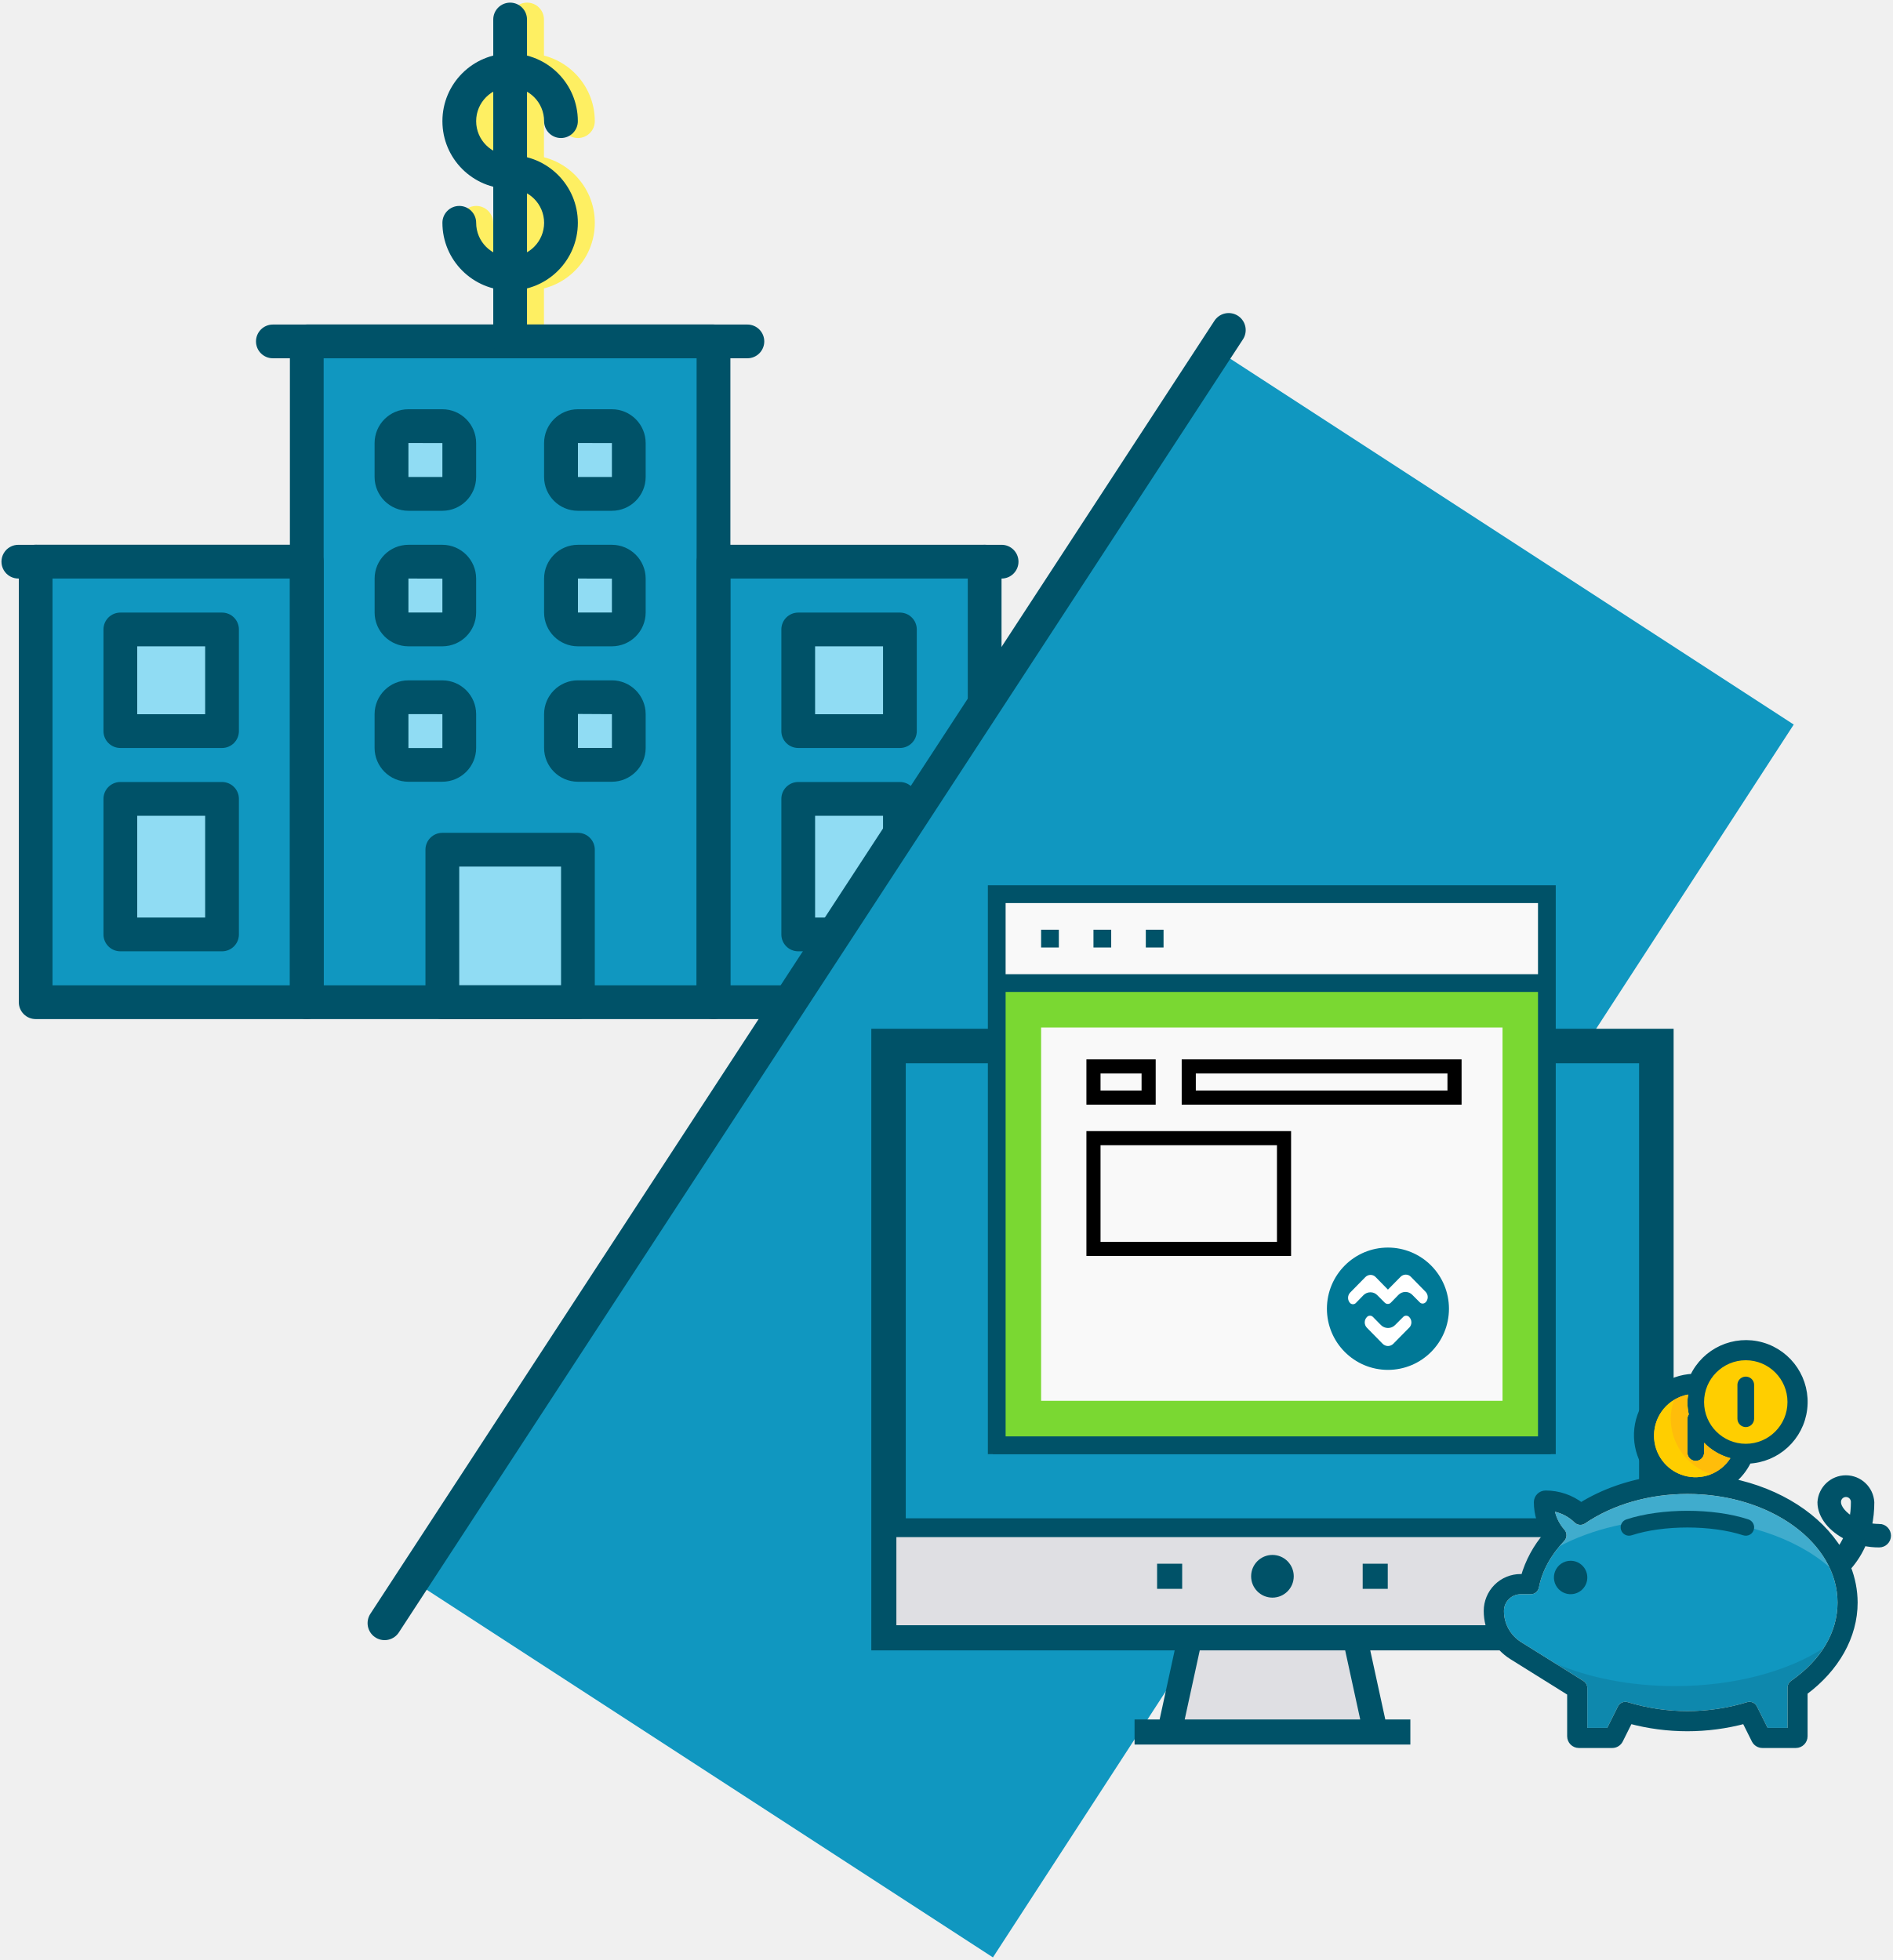
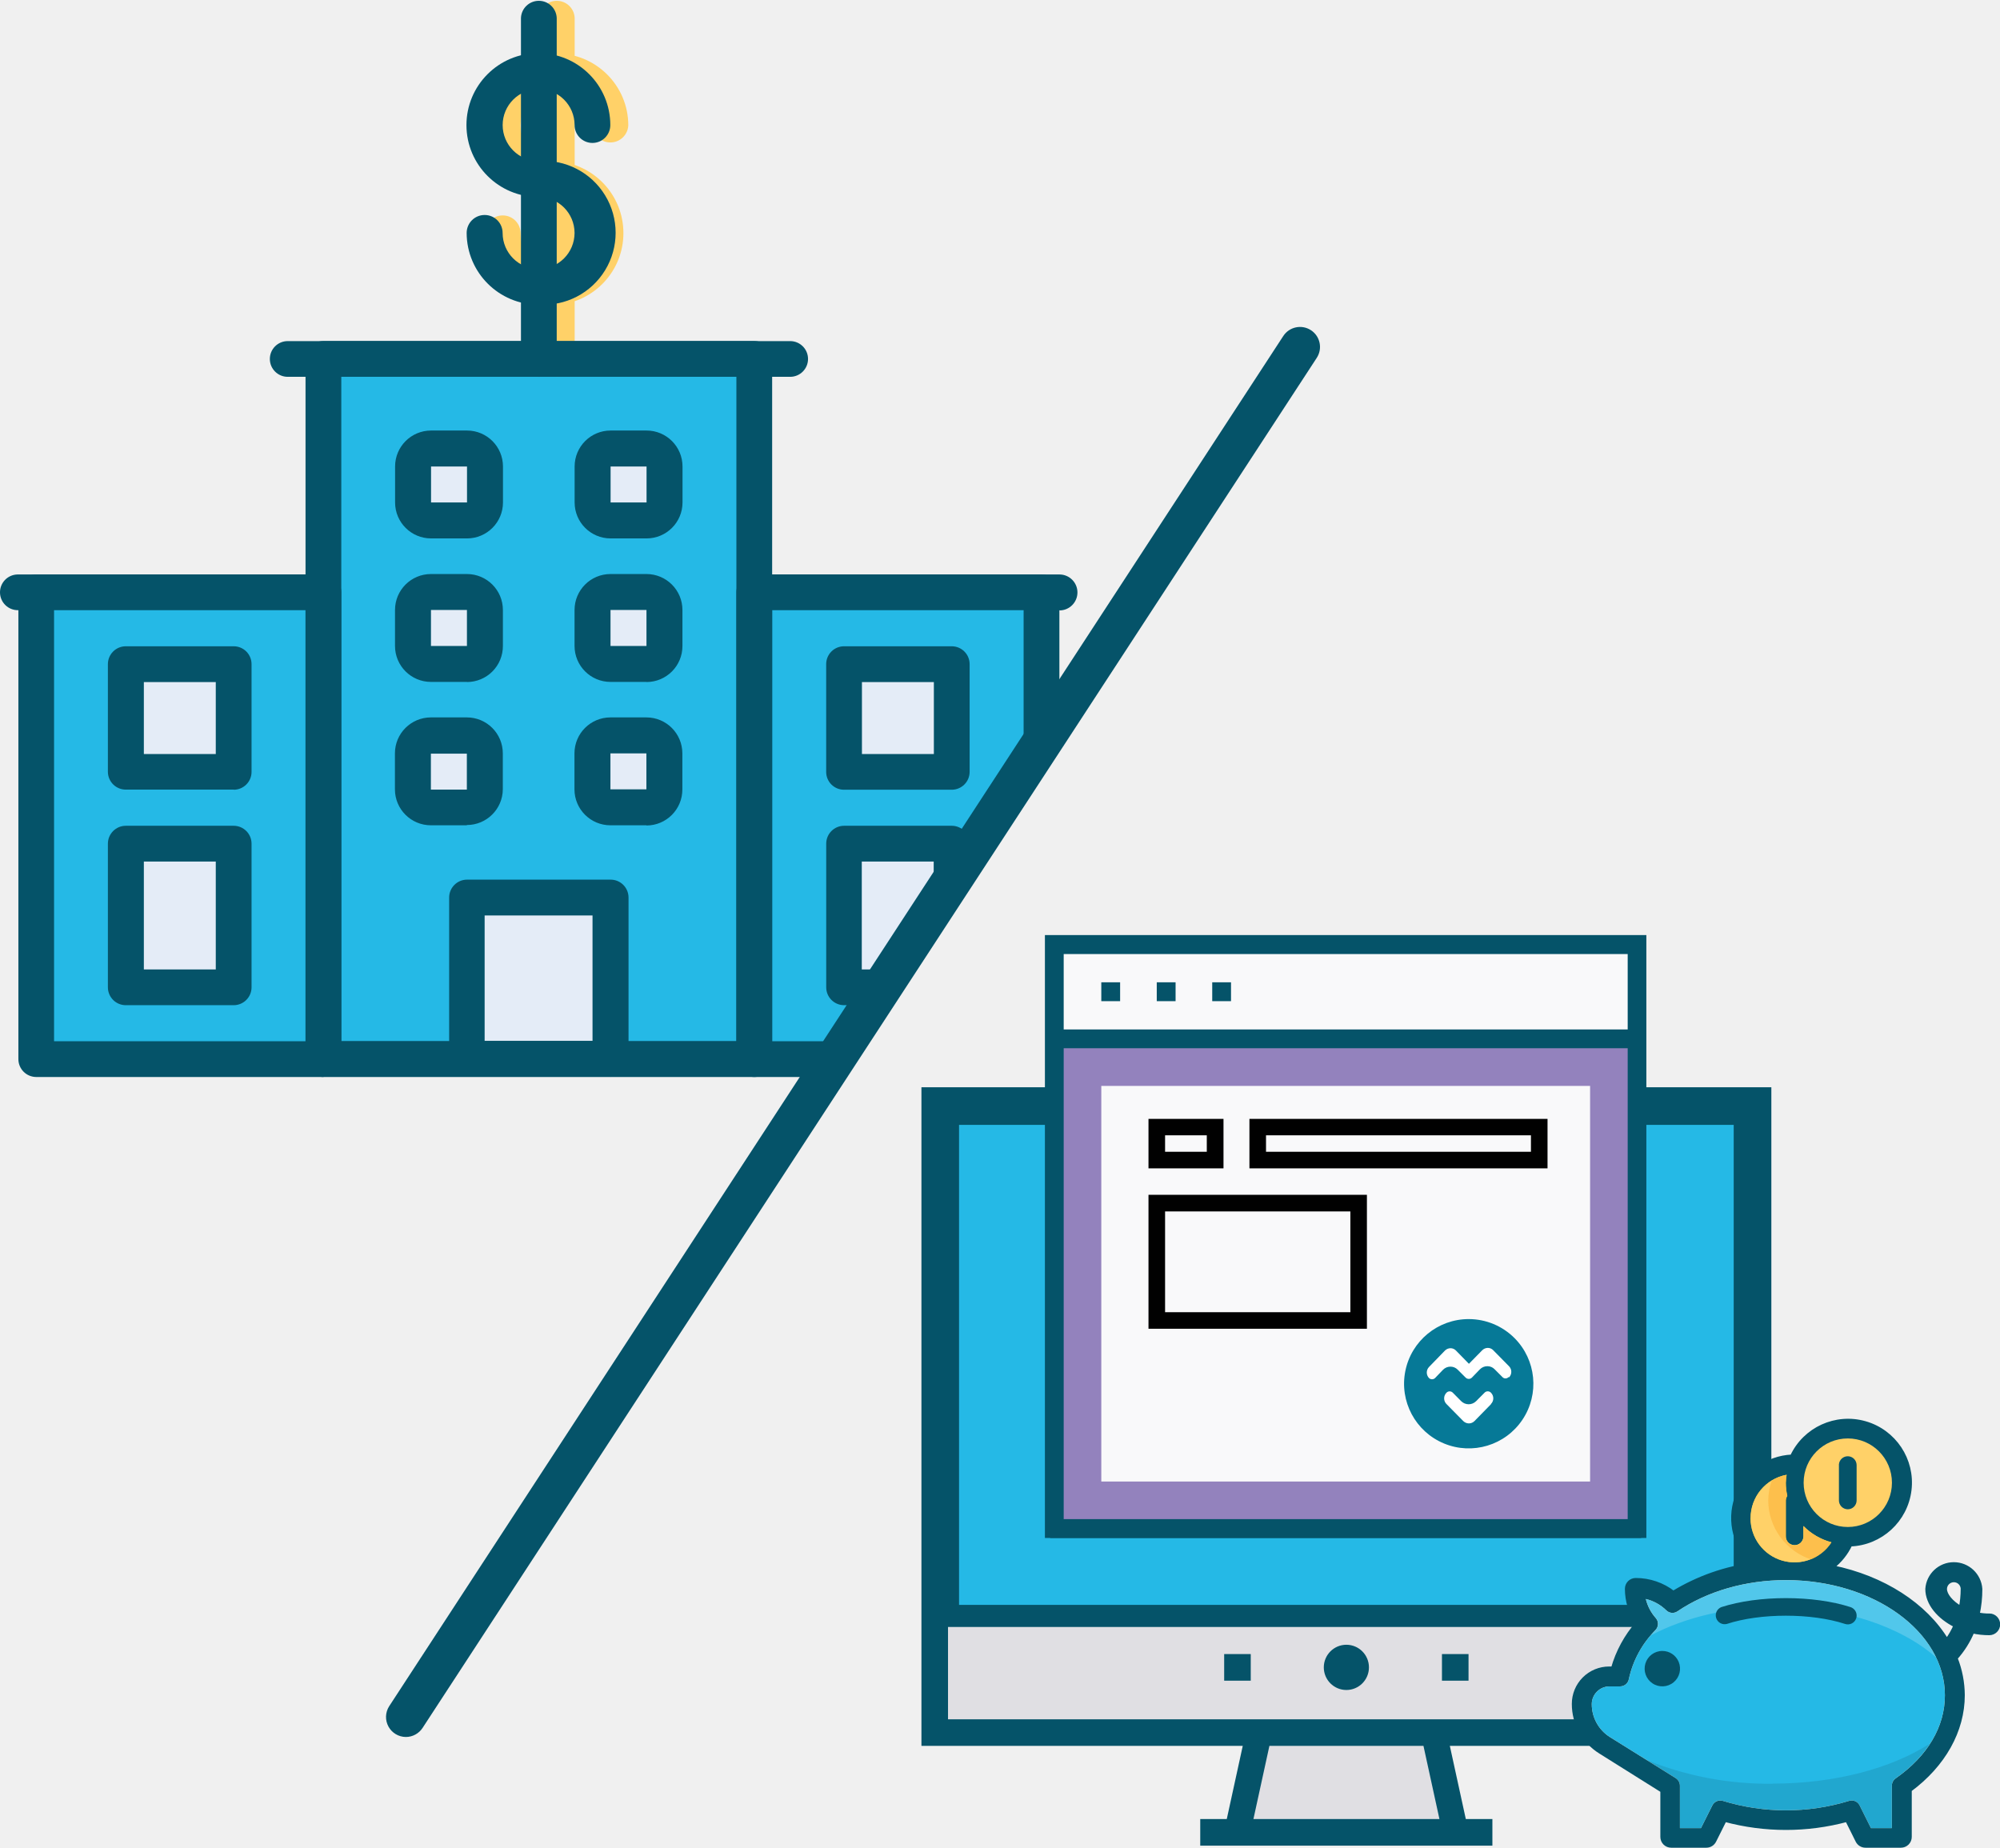
- <svg xmlns="http://www.w3.org/2000/svg" width="278" height="288">
-   <g fill="none" fill-rule="evenodd">
-     <g fill-rule="nonzero">
-       <path fill="#1097C0" d="M5.23 147.26h39.837V82.533H5.23z" />
-       <path fill="#1097C0" d="M45.067 147.26h59.751V50.168h-59.75zm59.751 0h39.833V82.533h-39.833z" />
-       <path fill="#90DCF3" d="M64.982 72.572H60a2.49 2.49 0 0 1-2.49-2.49v-4.978a2.49 2.49 0 0 1 2.49-2.49h4.978a2.49 2.49 0 0 1 2.49 2.49v4.978a2.49 2.49 0 0 1-2.49 2.49m24.904 0H84.9a2.49 2.49 0 0 1-2.49-2.49v-4.978a2.49 2.49 0 0 1 2.49-2.49h4.982a2.49 2.49 0 0 1 2.49 2.49v4.978a2.49 2.49 0 0 1-2.49 2.49m-24.9 19.918H60A2.49 2.49 0 0 1 57.513 90v-4.978a2.49 2.49 0 0 1 2.49-2.49h4.979a2.49 2.49 0 0 1 2.49 2.49V90a2.49 2.49 0 0 1-2.49 2.49m24.9 0H84.9A2.49 2.49 0 0 1 82.41 90v-4.978a2.49 2.49 0 0 1 2.49-2.49h4.982a2.49 2.49 0 0 1 2.49 2.49V90a2.49 2.49 0 0 1-2.49 2.49m-24.9 19.92H60a2.49 2.49 0 0 1-2.49-2.492v-4.981a2.49 2.49 0 0 1 2.49-2.49h4.978a2.49 2.49 0 0 1 2.49 2.49v4.977a2.49 2.49 0 0 1-2.49 2.491m24.904.005H84.9a2.49 2.49 0 0 1-2.49-2.492v-4.981a2.49 2.49 0 0 1 2.49-2.49h4.982a2.49 2.49 0 0 1 2.49 2.49v4.977a2.49 2.49 0 0 1-2.49 2.491M64.986 147.26H84.9v-22.405H64.986zm-47.306-9.955h14.937v-19.918H17.68zm0-29.877h14.937V92.49H17.68zm99.584 29.877h14.941v-19.918h-14.94zm0-29.877h14.941V92.49h-14.94z" />
-       <path fill="#FEEF62" d="M77.432 42.687c-5.491-.007-9.941-4.456-9.948-9.948a2.479 2.479 0 0 1 4.958 0 4.99 4.99 0 1 0 4.99-4.989 9.947 9.947 0 1 1 9.947-9.947 2.479 2.479 0 0 1-4.958 0 4.99 4.99 0 1 0-4.99 4.99c5.495 0 9.95 4.454 9.95 9.948 0 5.495-4.455 9.95-9.95 9.95v-.004z" />
-       <path fill="#FEEF62" d="M77.432 52.646a2.479 2.479 0 0 1-2.48-2.479V2.866a2.479 2.479 0 1 1 4.959 0v47.301a2.48 2.48 0 0 1-2.48 2.48z" />
-       <path fill="#005268" d="M104.818 149.743h-59.75a2.479 2.479 0 0 1-2.48-2.479V50.16a2.48 2.48 0 0 1 2.48-2.479h59.75a2.48 2.48 0 0 1 2.48 2.48v97.104a2.48 2.48 0 0 1-2.48 2.48zm-57.272-4.961h54.79V52.646h-54.79v92.136z" />
-       <path fill="#005268" d="M144.651 149.743h-39.833a2.479 2.479 0 0 1-2.479-2.479V82.528a2.48 2.48 0 0 1 2.48-2.48h39.832a2.48 2.48 0 0 1 2.48 2.48v64.736a2.48 2.48 0 0 1-2.48 2.48zm-37.354-4.957h34.875V85.01h-34.875v59.776zm-62.23 4.957H5.234a2.479 2.479 0 0 1-2.47-2.482V82.524c0-1.37 1.109-2.48 2.478-2.48h39.825a2.48 2.48 0 0 1 2.48 2.48v64.737a2.479 2.479 0 0 1-2.48 2.482zm-37.354-4.957h34.875V85.01H7.713v59.775z" />
-       <path fill="#005268" d="M5.234 85.01h-2.49a2.479 2.479 0 1 1 0-4.957h2.49a2.479 2.479 0 1 1 0 4.958zm141.908 0h-2.49a2.479 2.479 0 1 1 0-4.957h2.49a2.479 2.479 0 1 1 0 4.958zm-37.346-32.364h-69.71a2.479 2.479 0 1 1 0-4.958h69.71a2.479 2.479 0 0 1 0 4.958zM64.982 75.055H60a4.974 4.974 0 0 1-4.97-4.97v-4.981a4.974 4.974 0 0 1 4.97-4.97h4.978a4.974 4.974 0 0 1 4.97 4.97v4.978a4.974 4.974 0 0 1-4.966 4.973zM60 65.096v4.99h4.99v-4.982L60 65.096zm29.882 9.959H84.9a4.974 4.974 0 0 1-4.97-4.97v-4.981a4.974 4.974 0 0 1 4.97-4.97h4.982a4.974 4.974 0 0 1 4.97 4.97v4.978a4.974 4.974 0 0 1-4.97 4.973zm-4.978-9.959v4.99h4.99v-4.982l-4.99-.008zM64.982 94.97H60A4.974 4.974 0 0 1 55.034 90v-4.978A4.974 4.974 0 0 1 60 80.052h4.978a4.974 4.974 0 0 1 4.97 4.97V90a4.974 4.974 0 0 1-4.966 4.97zM60 85.01V90h4.99v-4.978L60 85.011zm29.882 9.96H84.9A4.974 4.974 0 0 1 79.93 90v-4.978a4.974 4.974 0 0 1 4.97-4.97h4.982a4.974 4.974 0 0 1 4.97 4.97V90a4.974 4.974 0 0 1-4.97 4.97zm-4.978-9.96V90h4.99v-4.978l-4.99-.011zm-19.922 29.858H60a4.974 4.974 0 0 1-4.97-4.97v-4.961A4.974 4.974 0 0 1 60 99.97h4.978a4.974 4.974 0 0 1 4.97 4.97v4.977a4.974 4.974 0 0 1-4.966 4.95zM60 104.928v4.99h4.99v-4.981l-4.99-.008zm29.882 9.94H84.9a4.974 4.974 0 0 1-4.97-4.97v-4.961a4.974 4.974 0 0 1 4.97-4.97h4.982a4.974 4.974 0 0 1 4.97 4.97v4.977a4.974 4.974 0 0 1-4.97 4.954zm-4.978-9.959v4.99h4.99v-4.962l-4.99-.028zm-.004 44.834H64.982a2.479 2.479 0 0 1-2.48-2.479v-22.409a2.48 2.48 0 0 1 2.48-2.479H84.9c1.37 0 2.479 1.11 2.479 2.48v22.405a2.479 2.479 0 0 1-2.479 2.482zm-17.44-4.957h14.961v-17.448H67.464v17.448h-.003zm7.48-102.099c-5.49-.007-9.94-4.456-9.947-9.948a2.479 2.479 0 1 1 4.958 0 4.99 4.99 0 1 0 4.99-4.989c-5.494 0-9.948-4.454-9.948-9.947 0-5.494 4.454-9.948 9.948-9.948 5.494 0 9.947 4.454 9.947 9.948a2.479 2.479 0 0 1-4.958 0 4.99 4.99 0 1 0-4.99 4.99c5.496 0 9.95 4.454 9.95 9.948 0 5.495-4.454 9.95-9.95 9.95v-.004z" />
-       <path fill="#005268" d="M74.94 52.646a2.479 2.479 0 0 1-2.478-2.479V2.866a2.479 2.479 0 1 1 4.958 0v47.301a2.48 2.48 0 0 1-2.48 2.48zm-42.323 87.138H17.68a2.479 2.479 0 0 1-2.479-2.479v-19.918a2.48 2.48 0 0 1 2.48-2.48h14.936a2.48 2.48 0 0 1 2.48 2.48v19.918a2.48 2.48 0 0 1-2.48 2.48zm-12.458-4.958h9.98v-14.96h-9.98v14.96zm12.458-24.919H17.68a2.479 2.479 0 0 1-2.479-2.48V92.492a2.48 2.48 0 0 1 2.48-2.48h14.936a2.48 2.48 0 0 1 2.48 2.48v14.937a2.48 2.48 0 0 1-2.48 2.479zm-12.458-4.958h9.98v-9.98h-9.98v9.98zm112.042 34.835h-14.937a2.479 2.479 0 0 1-2.478-2.479v-19.918a2.48 2.48 0 0 1 2.478-2.48h14.937a2.48 2.48 0 0 1 2.48 2.48v19.918a2.48 2.48 0 0 1-2.48 2.48zm-12.458-4.958h9.98v-14.96h-9.98v14.96zm12.458-24.919h-14.937a2.479 2.479 0 0 1-2.478-2.48V92.492a2.48 2.48 0 0 1 2.478-2.48h14.937a2.48 2.48 0 0 1 2.48 2.48v14.937a2.48 2.48 0 0 1-2.48 2.479zm-12.458-4.958h9.98v-9.98h-9.98v9.98z" />
-     </g>
-     <path fill="#1097C0" d="M179.643 52l83.867 54.464-117.642 181.153L62 233.153z" />
-     <path stroke="#005268" stroke-linecap="round" stroke-width="5" d="M180.5 48.5l-124 190" />
-     <g transform="translate(128 130)">
-       <path fill="#DFDFE3" fill-rule="nonzero" d="M74.029 124.498H43.826l2.947-13.84h24.31zM1.837 23.008h114.181v87.65H1.837z" />
-       <path fill="#1097C0" fill-rule="nonzero" stroke="#005268" stroke-width="2.765" d="M3.679 24.853h110.498V94.48H3.679z" />
-       <ellipse cx="58.928" cy="101.617" fill="#005268" fill-rule="nonzero" rx="3.131" ry="3.137" />
-       <path fill="#FFF" fill-rule="nonzero" d="M19.701 25.961H97.97v55.097H19.701z" />
-       <path fill="#005268" fill-rule="nonzero" d="M117.864 112.504V21.163H0v91.34h44.567l-2.21 10.15h-3.683v3.69H79.19v-3.69h-3.683l-2.21-10.15h44.567zm-71.823 10.149l2.21-10.15h21.363l2.21 10.15H46.04zm-42.358-97.8h14.18v58.818h81.953V24.853h14.365v83.96H3.683v-83.96z" />
-       <path fill="#005268" fill-rule="nonzero" d="M41.985 99.771h3.683v3.691h-3.683zm30.202 0h3.683v3.691h-3.683z" />
-       <path fill="#193651" fill-rule="nonzero" d="M32.408 36.663h36.096v3.691H32.408zm41.805 0h11.234v3.691H74.213zM46.405 49.765h39.043v3.691H46.405zm-13.997 0h8.103v3.691h-8.103z" />
-       <path fill="#7AD832" fill-rule="nonzero" d="M18.428 14.448h80.818v67.917H18.428z" />
-       <path fill="#F9F9F9" fill-rule="nonzero" d="M24.945 20.978h67.784v54.855H24.945zM18.428 1.389h80.818v13.06H18.428z" />
-       <path fill="#005268" fill-rule="nonzero" d="M17.123.08v83.591h83.425V.081H17.123zm80.82 80.98H19.73V15.754h78.212V81.06zM19.73 13.148V2.694h78.212v10.454H19.73z" />
-       <path fill="#005268" fill-rule="nonzero" d="M24.945 6.613h2.606v2.611h-2.606zm7.691 0h2.606v2.611h-2.606zm7.691 0h2.606v2.611h-2.606z" />
-       <path stroke="#000" stroke-width="2.074" d="M32.638 37.24h27.993v16.271H32.638zm13.997-10.541h39.043v4.583H46.635zm-13.997 0h8.103v4.583h-8.103z" />
-       <g fill-rule="nonzero" transform="translate(90.47 67.352)">
-         <path fill="#005268" stroke="#005268" d="M57.602 27.075c-.536 0-1.07-.054-1.596-.16.251-1.157.376-2.34.371-3.524a3.686 3.686 0 0 0-3.676-3.465 3.686 3.686 0 0 0-3.677 3.465c0 2.018 1.612 3.921 3.914 5.06a10.643 10.643 0 0 1-1.211 2.109c-2.993-4.96-8.808-8.74-15.907-10.19a8.591 8.591 0 0 0 2.532-3.154 8.57 8.57 0 0 0 8.169-7.55A8.58 8.58 0 0 0 40.369.39a8.558 8.558 0 0 0-10.111 4.624 8.52 8.52 0 0 0-7.712 5.71 8.545 8.545 0 0 0 2.48 9.282c-4.11.563-7.975 1.908-11.225 3.935a8.507 8.507 0 0 0-5.214-1.78c-.677 0-1.225.55-1.225 1.227a8.528 8.528 0 0 0 1.473 4.768 16.31 16.31 0 0 0-3.407 6.28H4.91a4.9 4.9 0 0 0-3.472 1.438A4.92 4.92 0 0 0 0 39.353a7.825 7.825 0 0 0 3.697 6.673l8.557 5.342v6.4c0 .678.548 1.228 1.224 1.228h4.901c.464 0 .888-.263 1.096-.679l1.45-2.906a32.562 32.562 0 0 0 16.964 0l1.45 2.906a1.23 1.23 0 0 0 1.096.679h4.915c.677 0 1.225-.55 1.225-1.228v-6.5c4.682-3.46 7.353-8.209 7.353-13.147a14.162 14.162 0 0 0-.995-5.137 12.971 12.971 0 0 0 2.334-3.706c.767.168 1.55.25 2.335.246.677 0 1.225-.55 1.225-1.228 0-.678-.548-1.228-1.225-1.228v.007zm-3.914-1.017c-1.363-.776-2.203-1.846-2.203-2.667a1.227 1.227 0 1 1 2.452 0c0 .897-.086 1.793-.258 2.673l.01-.006z" />
-         <ellipse cx="37.995" cy="8.659" fill="#FFCE00" rx="6.126" ry="6.138" />
-         <path fill="#FFCA28" d="M24.517 13.57a6.12 6.12 0 0 1 5.011-6.011 8.46 8.46 0 0 0-.11 1.098 8.58 8.58 0 0 0 .202 1.82 1.191 1.191 0 0 0-.202.636v4.91a1.227 1.227 0 1 0 2.451 0v-1.37a8.555 8.555 0 0 0 3.861 2.257 6.085 6.085 0 0 1-6.858 2.547 6.102 6.102 0 0 1-4.355-5.887z" />
-         <path fill="#FFCE00" d="M24.517 13.57a6.12 6.12 0 0 1 5.011-6.011 8.46 8.46 0 0 0-.11 1.098 8.58 8.58 0 0 0 .202 1.82 1.191 1.191 0 0 0-.202.636v4.91a1.227 1.227 0 1 0 2.451 0v-1.37a8.555 8.555 0 0 0 3.861 2.257 6.085 6.085 0 0 1-6.858 2.547 6.102 6.102 0 0 1-4.355-5.887z" />
-         <path fill="#FFA21A" d="M31.87 14.654v1.37a1.227 1.227 0 1 1-2.452 0v-4.91c.005-.228.076-.449.202-.637a8.59 8.59 0 0 1-.202-1.82c.013-.368.05-.735.11-1.098a6.19 6.19 0 0 0-2.072.8 8.496 8.496 0 0 0-.492 2.754 8.657 8.657 0 0 0 5.928 8.152 6.099 6.099 0 0 0 2.833-2.355 8.558 8.558 0 0 1-3.856-2.256z" opacity=".39" />
-         <path fill="#005268" d="M37.995 12.34c.677 0 1.225-.55 1.225-1.227v-4.91a1.227 1.227 0 1 0-2.452 0v4.91a1.228 1.228 0 0 0 1.227 1.227z" />
-         <path fill="#FDD1B0" d="M44.66 49.626a1.23 1.23 0 0 0-.528 1.01v5.905h-2.925l-1.573-3.148a1.22 1.22 0 0 0-1.464-.623 29.939 29.939 0 0 1-17.495 0 1.224 1.224 0 0 0-1.464.623l-1.573 3.148h-2.923v-5.854c0-.424-.219-.818-.578-1.042l-9.135-5.702a5.38 5.38 0 0 1-2.532-4.59 2.456 2.456 0 0 1 2.443-2.448h1.489c.586 0 1.09-.415 1.202-.991.46-2.418 1.754-4.78 3.713-6.83.44-.46.456-1.18.037-1.659a6.144 6.144 0 0 1-1.382-2.636 6.113 6.113 0 0 1 2.871 1.58 1.218 1.218 0 0 0 1.542.134c4.107-2.791 9.439-4.33 15.033-4.33 12.161 0 22.056 7.15 22.056 15.962.002 4.352-2.422 8.437-6.814 11.491z" />
-         <path fill="#1097C0" d="M44.66 49.626a1.23 1.23 0 0 0-.528 1.01v5.905h-2.925l-1.573-3.148a1.22 1.22 0 0 0-1.464-.623 29.939 29.939 0 0 1-17.495 0 1.224 1.224 0 0 0-1.464.623l-1.573 3.148h-2.923v-5.854c0-.424-.219-.818-.578-1.042l-9.135-5.702a5.38 5.38 0 0 1-2.532-4.59 2.456 2.456 0 0 1 2.443-2.448h1.489c.586 0 1.09-.415 1.202-.991.46-2.418 1.754-4.78 3.713-6.83.44-.46.456-1.18.037-1.659a6.144 6.144 0 0 1-1.382-2.636 6.113 6.113 0 0 1 2.871 1.58 1.218 1.218 0 0 0 1.542.134c4.107-2.791 9.439-4.33 15.033-4.33 12.161 0 22.056 7.15 22.056 15.962.002 4.352-2.422 8.437-6.814 11.491z" />
-         <path fill="#005268" d="M12.263 31.985c-.992 0-1.886.599-2.265 1.517a2.46 2.46 0 0 0 .531 2.677 2.448 2.448 0 0 0 2.672.532 2.457 2.457 0 0 0-.938-4.726z" />
-         <path fill="#FFF" d="M11.317 29.063c-.23.247-.43.512-.647.768 4.715-2.484 10.82-3.995 17.523-3.995 9.118 0 17.164 2.791 22.042 7.051-2.993-6.227-11.188-10.735-20.817-10.735-5.587 0-10.926 1.537-15.033 4.33-.48.33-1.125.274-1.542-.134a6.113 6.113 0 0 0-2.87-1.58 6.144 6.144 0 0 0 1.38 2.637 1.229 1.229 0 0 1-.036 1.658z" opacity=".2" />
-         <path fill="#000" d="M27.58 50.401c-6.625 0-12.709-1.252-17.573-3.337l4.132 2.578c.36.224.578.619.578 1.043v5.854h2.917l1.572-3.148c.269-.54.89-.805 1.464-.623a29.939 29.939 0 0 0 17.496 0 1.22 1.22 0 0 1 1.464.623l1.577 3.15h2.919v-5.905c0-.402.196-.78.527-1.01a17.428 17.428 0 0 0 4.737-4.781C44.107 48.242 36.305 50.4 27.58 50.4z" opacity=".1" />
-         <path fill="#005268" d="M38.377 25.908c-5.129-1.687-12.79-1.687-17.919 0a1.227 1.227 0 0 0 .765 2.334c4.643-1.527 11.74-1.527 16.39 0a1.225 1.225 0 0 0 1.595-.973 1.227 1.227 0 0 0-.83-1.361z" />
-       </g>
-       <path fill="#FFF" d="M76.11 54.6c-4.362 0-7.897 3.544-7.897 7.916s3.535 7.916 7.897 7.916c4.361 0 7.897-3.544 7.897-7.916 0-2.1-.832-4.113-2.313-5.598A7.887 7.887 0 0 0 76.11 54.6z" />
-       <path fill="#007896" fill-rule="nonzero" d="M75.896 53.316c-4.95 0-8.964 4.023-8.964 8.986 0 4.963 4.014 8.986 8.964 8.986 4.951 0 8.965-4.023 8.965-8.986a8.997 8.997 0 0 0-2.626-6.354 8.953 8.953 0 0 0-6.339-2.632zm3.099 11.794l-2.309 2.342a1.12 1.12 0 0 1-.784.331 1.12 1.12 0 0 1-.784-.331L72.82 65.11a1.125 1.125 0 0 1 0-1.6.61.61 0 0 1 .874 0l1.165 1.184a1.466 1.466 0 0 0 2.095 0l1.182-1.185a.61.61 0 0 1 .874 0 1.125 1.125 0 0 1-.005 1.601h-.011zm2.426-3.746a.599.599 0 0 1-.426.18.56.56 0 0 1-.41-.169l-1.12-1.123a1.393 1.393 0 0 0-.997-.416c-.388 0-.76.155-1.03.433l-1.121 1.151a.599.599 0 0 1-.56.169.56.56 0 0 1-.314-.163l-1.12-1.123a1.393 1.393 0 0 0-.998-.416c-.388 0-.76.155-1.031.432l-1.12 1.152a.598.598 0 0 1-.835 0 1.125 1.125 0 0 1 0-1.534l2.24-2.28a1.07 1.07 0 0 1 .768-.325c.276 0 .541.11.734.308l1.815 1.854 1.85-1.876c.201-.208.478-.325.767-.326.28-.003.55.109.745.31l2.202 2.246a1.126 1.126 0 0 1-.028 1.522l-.011-.006z" />
-     </g>
-   </g>
+ <svg xmlns="http://www.w3.org/2000/svg" width="500.5" height="462.39">
+   <path fill="#25b9e6" d="M9.05 265h71.89V148.24H9.05zm71.89 0h107.82V89.83H80.94zm179.7-77.1L210.57 265h-21.81V148.23h71.88v39.71z" />
+   <path fill="#e4ecf7" d="M116.87 130.26h-9a4.49 4.49 0 0 1-4.49-4.49v-9a4.49 4.49 0 0 1 4.49-4.49h9a4.49 4.49 0 0 1 4.49 4.49v9a4.49 4.49 0 0 1-4.49 4.49m44.94 0h-9a4.49 4.49 0 0 1-4.5-4.49v-9a4.49 4.49 0 0 1 4.5-4.49h9a4.49 4.49 0 0 1 4.49 4.49v9a4.49 4.49 0 0 1-4.49 4.49m-44.94 35.94h-9a4.48 4.48 0 0 1-4.48-4.49v-9a4.5 4.5 0 0 1 4.49-4.5h9a4.51 4.51 0 0 1 4.5 4.5v9a4.5 4.5 0 0 1-4.5 4.49m44.94 0h-9a4.49 4.49 0 0 1-4.5-4.49v-9a4.5 4.5 0 0 1 4.5-4.5h9a4.5 4.5 0 0 1 4.49 4.5v9a4.49 4.49 0 0 1-4.49 4.49m-44.94 36h-9a4.49 4.49 0 0 1-4.49-4.49v-9a4.49 4.49 0 0 1 4.49-4.49h9a4.49 4.49 0 0 1 4.49 4.49v9a4.49 4.49 0 0 1-4.49 4.5m44.94 0h-9a4.49 4.49 0 0 1-4.5-4.49v-9a4.49 4.49 0 0 1 4.5-4.49h9a4.49 4.49 0 0 1 4.49 4.49v9a4.49 4.49 0 0 1-4.49 4.5M116.88 265h35.94v-40.39h-35.94zm-85.36-18h27v-35.87h-27zm0-53.91h27v-27h-27zm206.66 29.37L222.24 247h-11v-35.87h27zm-27-29.37h27v-27h-27z" />
+   <path fill="#ffd168" d="M139.34 76.33a18 18 0 0 1-18-17.95 4.47 4.47 0 0 1 8.94 0 9 9 0 1 0 9-9 18 18 0 1 1 17.95-18 4.48 4.48 0 0 1-8.95 0 9 9 0 1 0-9 9 18 18 0 0 1 0 35.91z" />
+   <path fill="#ffd168" d="M139.34 94.3a4.48 4.48 0 0 1-4.48-4.47V4.47a4.48 4.48 0 0 1 8.95 0v85.36a4.48 4.48 0 0 1-4.47 4.48z" />
+   <path fill="#055369" d="M188.76 269.52H80.94a4.48 4.48 0 0 1-4.48-4.47V89.82a4.49 4.49 0 0 1 4.48-4.48h107.82a4.48 4.48 0 0 1 4.47 4.48v175.23a4.47 4.47 0 0 1-4.47 4.47zm-103.35-9h98.87V94.3H85.41z" />
+   <path fill="#055369" d="M207.66 269.52h-18.9a4.49 4.49 0 0 1-4.48-4.48V148.23a4.48 4.48 0 0 1 4.48-4.48h71.88a4.47 4.47 0 0 1 4.47 4.48v32.83l-8.95 13.77V152.7h-62.93v107.87h20.24l-5.81 8.95zm-126.72 0H9.06A4.48 4.48 0 0 1 4.6 265V148.22a4.48 4.48 0 0 1 4.47-4.48h71.87a4.48 4.48 0 0 1 4.47 4.48V265a4.48 4.48 0 0 1-4.47 4.48zm-67.41-8.95h62.93V152.7H13.53v107.87z" />
+   <path fill="#055369" d="M9.06 152.7h-4.5a4.47 4.47 0 1 1-.18-8.94h4.68a4.48 4.48 0 0 1 0 9zm256.07 0h-4.49a4.47 4.47 0 1 1-.18-8.94h4.67a4.48 4.48 0 1 1 0 9zm-67.39-58.4H72a4.47 4.47 0 1 1 0-8.94h125.74a4.47 4.47 0 1 1 0 8.94zm-80.87 40.44h-9a9 9 0 0 1-9-9v-9a9 9 0 0 1 9-9h9a9 9 0 0 1 9 9v9a9 9 0 0 1-9 9zm-9-18v9h9v-9zm53.93 18h-9a9 9 0 0 1-9-9v-9a9 9 0 0 1 9-9h9a9 9 0 0 1 9 9v9a9 9 0 0 1-8.99 9zm-9-18v9h9v-9zm-35.95 53.91h-9a9 9 0 0 1-9-9v-9a9 9 0 0 1 9-9h9a9 9 0 0 1 9 9v9a9 9 0 0 1-8.98 9.03zm-9-18v9h9v-9h-9zm53.93 18h-9a9 9 0 0 1-9-9v-9a9 9 0 0 1 9-9h9a9 9 0 0 1 9 9v9a9 9 0 0 1-8.97 9.03zm-9-18v9h9v-9h-9zm-35.95 53.88h-9a9 9 0 0 1-9-9v-9a9 9 0 0 1 9-9h9a9 9 0 0 1 9 9v9a9 9 0 0 1-9 8.93zm-9-17.93v9h9v-9zm53.93 17.93h-9a9 9 0 0 1-9-9v-9a9 9 0 0 1 9-9h9a9 9 0 0 1 9 9v9a9 9 0 0 1-8.95 9.05zm-9-18v9h9v-9zm0 80.91h-35.89a4.47 4.47 0 0 1-4.47-4.47v-40.36a4.48 4.48 0 0 1 4.47-4.48h35.95a4.48 4.48 0 0 1 4.47 4.48V265a4.48 4.48 0 0 1-4.47 4.48zm-31.48-8.95h27v-31.4h-27v31.48zm13.5-184.24a18 18 0 0 1-18-17.95 4.48 4.48 0 0 1 9 0 9 9 0 1 0 9-9 18 18 0 1 1 17.95-18 4.47 4.47 0 0 1-8.94 0 9 9 0 1 0-9 9 18 18 0 1 1 0 35.91z" />
+   <path fill="#055369" d="M134.84 94.3a4.47 4.47 0 0 1-4.47-4.47V4.47a4.48 4.48 0 0 1 8.95 0v85.36a4.49 4.49 0 0 1-4.48 4.48zM58.47 251.55H31.52a4.48 4.48 0 0 1-4.52-4.48v-35.94a4.49 4.49 0 0 1 4.48-4.48h27a4.48 4.48 0 0 1 4.47 4.48v35.94a4.48 4.48 0 0 1-4.47 4.48zM36 242.6h18v-27H36zm22.48-45H31.52a4.47 4.47 0 0 1-4.52-4.44v-26.95a4.48 4.48 0 0 1 4.48-4.48h27a4.47 4.47 0 0 1 4.47 4.48v26.95a4.47 4.47 0 0 1-4.47 4.47zM36 188.69h18v-18H36zm183.34 62.86h-8.11a4.48 4.48 0 0 1-4.47-4.48v-35.94a4.48 4.48 0 0 1 4.47-4.48h26.95a4.49 4.49 0 0 1 4.48 4.48v4.52l-9 13.78V215.6h-18v27h9.46l-5.81 9zm18.84-53.92h-26.96a4.46 4.46 0 0 1-4.47-4.47v-26.95a4.47 4.47 0 0 1 4.47-4.48h26.95a4.48 4.48 0 0 1 4.48 4.48v26.95a4.48 4.48 0 0 1-4.48 4.47zm-22.48-8.94h18v-18h-18z" />
+   <path fill="#055369" d="M101.56 434.68a5 5 0 0 1-4.18-7.68L321.14 84.09a5 5 0 1 1 8.38 5.46L105.75 432.41a5 5 0 0 1-4.19 2.27z" />
+   <path fill="#e0dfe3" d="M364.18 458.55h-54.5l5.31-25h43.87zM233.91 275.41H440v158.17H234z" />
+   <path fill="#25b9e6" d="M237.23 278.74h199.4v125.64h-199.4z" />
+   <path fill="#055369" d="M439.39 407.15H234.46V276h204.93zM240 401.62h193.86V281.5H240z" />
+   <ellipse cx="336.93" cy="417.26" fill="#055369" rx="5.65" ry="5.66" />
+   <path fill="#fff" d="M266.14 280.74h141.24v99.42H266.14z" />
+   <path fill="#055369" d="M443.28 436.91V272.08H230.59V436.9H311l-4 18.32h-6.64v6.66h73.11v-6.66h-6.65l-4-18.32h80.42zm-129.61 18.31l4-18.32h38.55l4 18.32zm-76.43-176.48h25.58v106.14h147.89V278.74h25.92v151.51H237.24z" />
+   <path fill="#055369" d="M306.35 413.93H313v6.66h-6.65zm54.5 0h6.65v6.66h-6.65z" />
+   <path fill="#193651" d="M289.07 300.05h65.14v6.66h-65.14zm75.44 0h20.27v6.66h-20.27zm-50.18 23.64h70.45v6.66h-70.45zm-25.26 0h14.62v6.66h-14.62z" />
+   <path fill="#9382bd" d="M263.84 260h145.84v122.52H263.84z" />
+   <path fill="#f9f9fa" d="M275.6 271.75h122.32v99H275.6zm-11.76-35.35h145.84V260H263.84z" />
+   <path fill="#055369" d="M261.49 234v150.88H412V234H261.49zm145.84 146.16H266.19V262.32h141.14v117.84zM266.19 257.62v-18.87h141.14v18.87z" />
+   <path fill="#055369" d="M275.6 245.82h4.71v4.72h-4.71zm13.88 0h4.71v4.72h-4.71zm13.88 0h4.7v4.72h-4.7z" />
+   <path fill="#010101" d="M342.07 332.52h-54.66V299h54.66zm-50.51-4.14h46.37v-25.22h-46.37zm95.71-36h-74.6V280h74.6zm-70.45-4.15h66.3v-4.12h-66.3zm-10.64 4.15h-18.77V280h18.77zm-14.62-4.15H302v-4.12h-10.44z" />
+   <path fill="#055369" stroke="#055369" d="M497.79 404.29a14.65 14.65 0 0 1-2.88-.29 29.62 29.62 0 0 0 .67-6.36 6.65 6.65 0 0 0-13.27 0c0 3.64 2.91 7.07 7.06 9.13a19.1 19.1 0 0 1-2.18 3.8c-5.4-8.95-15.9-15.77-28.71-18.38a15.52 15.52 0 0 0 4.57-5.69 15.48 15.48 0 1 0-14.6-22 15.4 15.4 0 0 0-9.44 27 51.63 51.63 0 0 0-20.26 7.1 15.38 15.38 0 0 0-9.41-3.21 2.21 2.21 0 0 0-2.21 2.21 15.38 15.38 0 0 0 2.66 8.61 29.41 29.41 0 0 0-6.15 11.33h-.93a8.84 8.84 0 0 0-8.86 8.87 14.08 14.08 0 0 0 6.67 12l15.48 9.71v11.55a2.21 2.21 0 0 0 2.21 2.22H427a2.22 2.22 0 0 0 2-1.23l2.62-5.24a58.85 58.85 0 0 0 30.61 0l2.61 5.24a2.23 2.23 0 0 0 2 1.23h8.87a2.21 2.21 0 0 0 2.21-2.22v-11.73c8.45-6.24 13.27-14.81 13.27-23.72a25.57 25.57 0 0 0-1.8-9.27 23.51 23.51 0 0 0 4.22-6.69 19.81 19.81 0 0 0 4.21.45 2.22 2.22 0 0 0 0-4.44zm-7.06-1.84c-2.46-1.4-4-3.33-4-4.81a2.22 2.22 0 0 1 4.43-.18v.18a25.16 25.16 0 0 1-.47 4.82z" />
+   <ellipse cx="462.41" cy="371.05" fill="#ffd168" rx="11.05" ry="11.08" />
+   <path fill="#ffcb2a" d="M438.09 379.92a11 11 0 0 1 9-10.85 14.6 14.6 0 0 0-.2 2 15.06 15.06 0 0 0 .37 3.28 2.15 2.15 0 0 0-.37 1.15v8.86a2.21 2.21 0 1 0 4.42.22.81.81 0 0 0 0-.22v-2.47a15.41 15.41 0 0 0 7 4.07 11 11 0 0 1-20.23-6z" />
+   <path fill="#ffd168" d="M438.09 379.92a11 11 0 0 1 9-10.85 14.6 14.6 0 0 0-.2 2 15.06 15.06 0 0 0 .37 3.28 2.15 2.15 0 0 0-.37 1.15v8.86a2.21 2.21 0 1 0 4.42.22.81.81 0 0 0 0-.22v-2.47a15.41 15.41 0 0 0 7 4.07 11 11 0 0 1-20.23-6z" />
+   <path fill="#faa220" d="M451.36 381.87v2.47a2.22 2.22 0 1 1-4.43.18v-9a2.15 2.15 0 0 1 .37-1.15 15.06 15.06 0 0 1-.37-3.28 14.6 14.6 0 0 1 .2-2 11.22 11.22 0 0 0-3.74 1.44 15.35 15.35 0 0 0-.89 5 15.62 15.62 0 0 0 10.7 14.71 11 11 0 0 0 5.11-4.25 15.38 15.38 0 0 1-7-4.07z" opacity=".39" style="isolation:isolate" />
+   <path fill="#055369" d="M462.41 377.7a2.22 2.22 0 0 0 2.21-2.22v-8.86a2.22 2.22 0 0 0-4.43-.18v9a2.23 2.23 0 0 0 2.22 2.26z" />
+   <path fill="#fdd2b1" d="M474.44 445a2.22 2.22 0 0 0-1 1.82v10.66h-5.24l-2.83-5.68a2.21 2.21 0 0 0-2.65-1.13 53.91 53.91 0 0 1-31.57 0 2.22 2.22 0 0 0-2.64 1.13l-2.84 5.68h-5.27v-10.59a2.25 2.25 0 0 0-1-1.88l-16.49-10.29a9.72 9.72 0 0 1-4.57-8.28 4.45 4.45 0 0 1 4.41-4.42h2.69a2.21 2.21 0 0 0 2.17-1.78 24.77 24.77 0 0 1 6.7-12.33 2.21 2.21 0 0 0 .06-3 11.19 11.19 0 0 1-2.49-4.76A11 11 0 0 1 417 403a2.18 2.18 0 0 0 2.78.24c7.41-5 17-7.81 27.13-7.81 21.95 0 39.8 12.9 39.8 28.8.02 7.87-4.35 15.24-12.27 20.77z" />
+   <path fill="#25b9e6" d="M474.44 445a2.22 2.22 0 0 0-1 1.82v10.66h-5.24l-2.83-5.68a2.21 2.21 0 0 0-2.65-1.13 53.91 53.91 0 0 1-31.57 0 2.22 2.22 0 0 0-2.64 1.13l-2.84 5.68h-5.27v-10.59a2.25 2.25 0 0 0-1-1.88l-16.49-10.29a9.72 9.72 0 0 1-4.57-8.28 4.45 4.45 0 0 1 4.41-4.42h2.69a2.21 2.21 0 0 0 2.17-1.78 24.77 24.77 0 0 1 6.7-12.33 2.21 2.21 0 0 0 .06-3 11.19 11.19 0 0 1-2.49-4.76A11 11 0 0 1 417 403a2.18 2.18 0 0 0 2.78.24c7.41-5 17-7.81 27.13-7.81 21.95 0 39.8 12.9 39.8 28.8.02 7.87-4.35 15.24-12.27 20.77z" />
+   <path fill="#055369" d="M416 413.15a4.43 4.43 0 1 0 4.09 2.73 4.41 4.41 0 0 0-4.09-2.73z" />
+   <path fill="#fff" d="M414.27 407.87c-.42.45-.78.93-1.17 1.39 8.51-4.48 19.52-7.21 31.62-7.21 16.45 0 31 5 39.78 12.72-5.41-11.23-20.19-19.37-37.57-19.37-10.08 0-19.72 2.78-27.13 7.82a2.2 2.2 0 0 1-2.8-.22 11 11 0 0 0-5.18-2.85 11.08 11.08 0 0 0 2.49 4.76 2.21 2.21 0 0 1-.04 2.96z" opacity=".2" style="isolation:isolate" />
+   <path fill="#010101" d="M443.61 446.38a81.59 81.59 0 0 1-31.71-6l7.46 4.65a2.21 2.21 0 0 1 1 1.88v10.56h5.27l2.83-5.68a2.21 2.21 0 0 1 2.64-1.12 54.11 54.11 0 0 0 31.58 0 2.21 2.21 0 0 1 2.64 1.12l2.84 5.69h5.27V446.8a2.23 2.23 0 0 1 .95-1.82 31.22 31.22 0 0 0 8.55-8.63c-9.53 6.13-23.61 10-39.36 10z" opacity=".1" style="isolation:isolate" />
+   <path fill="#055369" d="M463.1 402.18c-9.26-3-23.08-3-32.34 0a2.22 2.22 0 0 0 1.38 4.21c8.38-2.75 21.19-2.75 29.58 0a2.2 2.2 0 0 0 2.79-1.4 2.25 2.25 0 0 0 .09-.35 2.23 2.23 0 0 0-1.5-2.46z" />
+   <path fill="#fff" fill-rule="evenodd" d="M367.93 332.42A14.25 14.25 0 1 0 378 336.6a14.26 14.26 0 0 0-10.07-4.18z" />
+   <path fill="#067997" d="M367.55 330.1a16.18 16.18 0 1 0 11.45 4.75 16.2 16.2 0 0 0-11.45-4.75zm5.59 21.28l-4.14 4.23a2 2 0 0 1-1.41.6 2.06 2.06 0 0 1-1.42-.6l-4.17-4.23a2 2 0 0 1 0-2.87 1.09 1.09 0 0 1 1.55 0l2.11 2.13a2.64 2.64 0 0 0 3.74 0l2.13-2.14a1.11 1.11 0 0 1 1.56 0 2 2 0 0 1 0 2.87zm4.38-6.76a1.08 1.08 0 0 1-.77.33 1 1 0 0 1-.74-.31l-2-2a2.47 2.47 0 0 0-1.8-.75 2.6 2.6 0 0 0-1.86.78l-2 2.07a1.09 1.09 0 0 1-1 .31 1 1 0 0 1-.57-.3l-2-2a2.55 2.55 0 0 0-1.8-.75 2.6 2.6 0 0 0-1.86.78l-2 2.08a1.1 1.1 0 0 1-1.51 0 2 2 0 0 1 0-2.77l4-4.12a2 2 0 0 1 1.39-.58 1.88 1.88 0 0 1 1.32.55l3.28 3.35 3.33-3.39a2 2 0 0 1 1.39-.59 1.88 1.88 0 0 1 1.34.56l4 4.06a2 2 0 0 1 0 2.74z" />
</svg>
